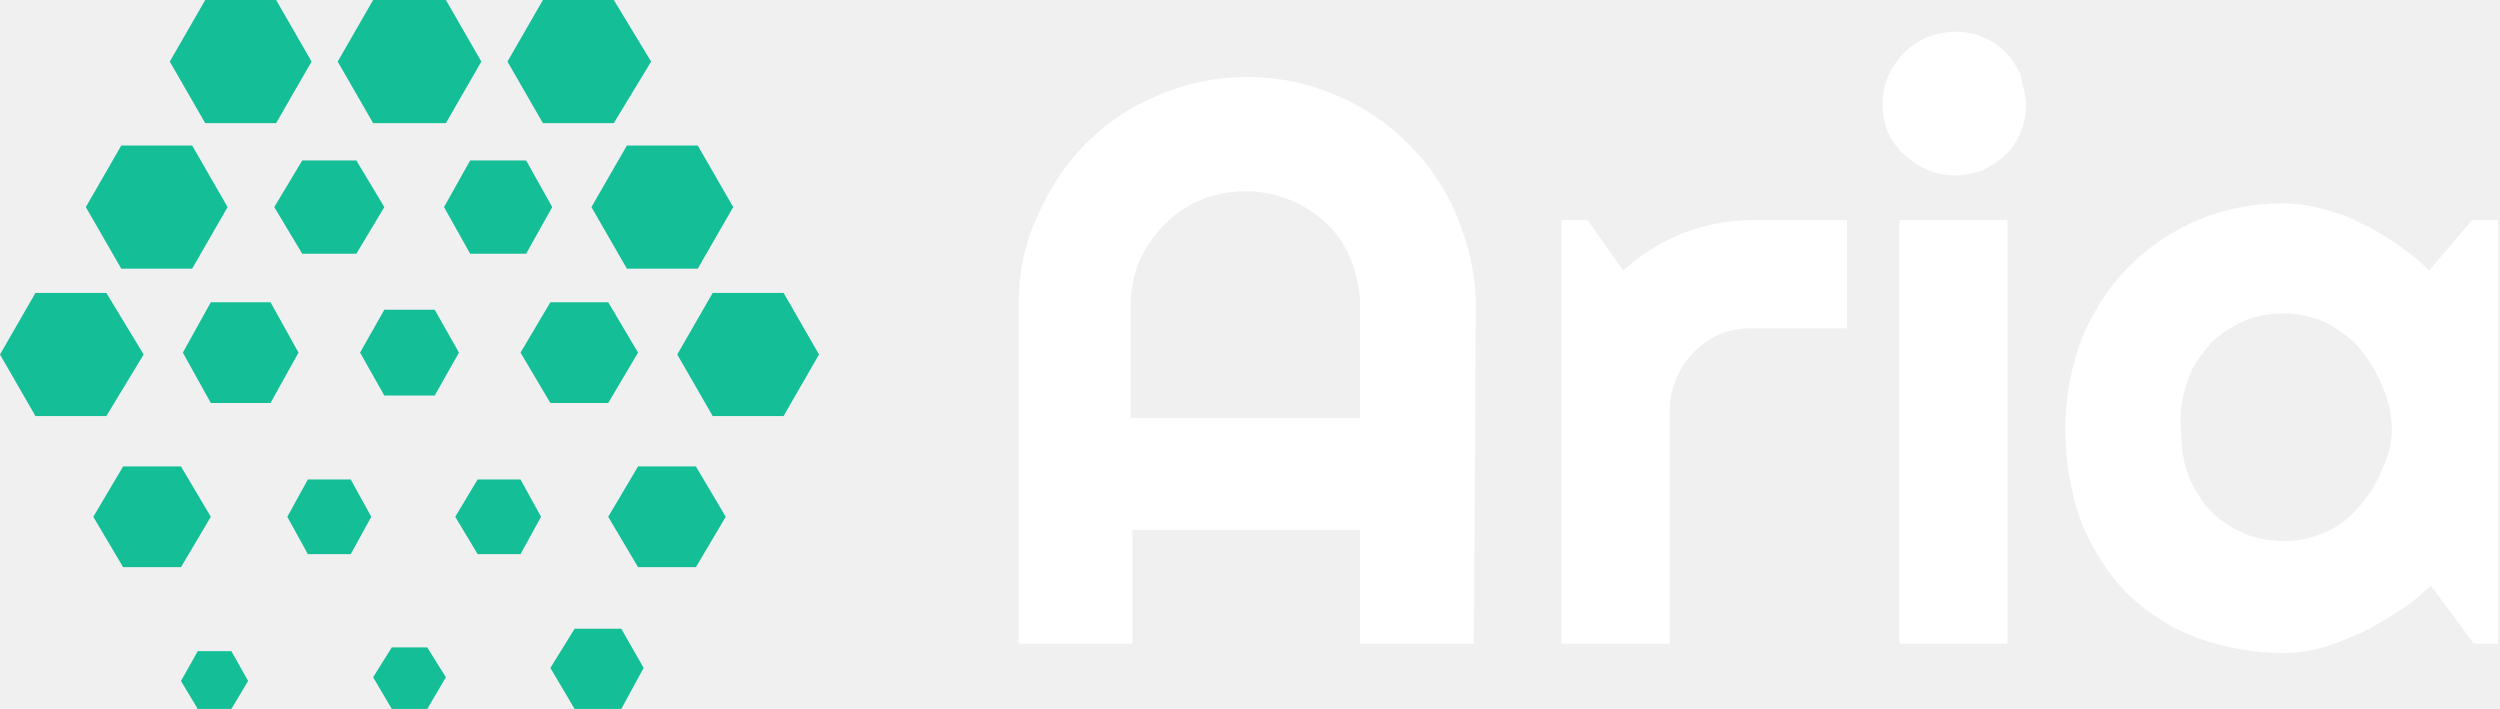
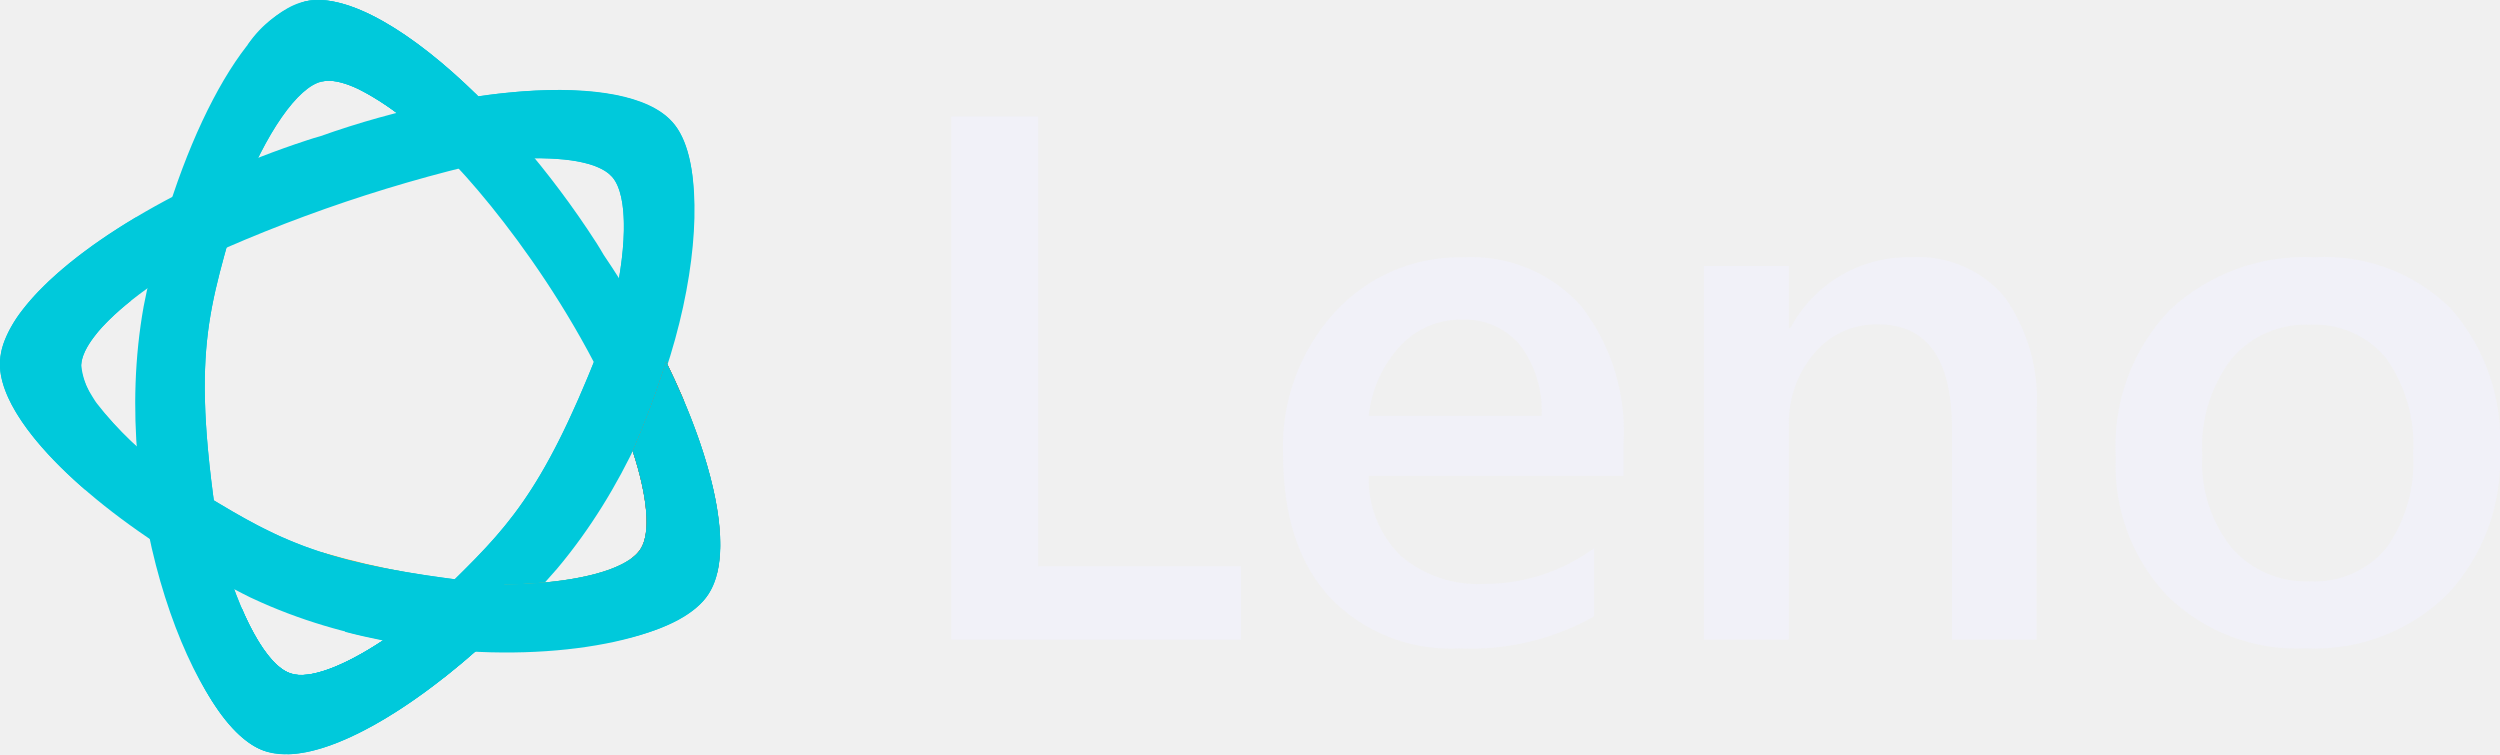
- <svg xmlns="http://www.w3.org/2000/svg" version="1.1" id="Layer_2" x="0px" y="0px" viewBox="0 0 134 38" style="enable-background:new 0 0 134 38;" xml:space="preserve">
-   <style type="text/css">
- 	.st0{fill:#14BF98;}
- 	.st1{fill:#FFFFFF;}
- </style>
-   <polygon class="st0" points="5.7,15.7 1.9,15.7 0,19 1.9,22.3 5.7,22.3 7.7,19 " />
-   <polygon class="st0" points="10.3,7.8 6.5,7.8 4.6,11.1 6.5,14.4 10.3,14.4 12.2,11.1 " />
-   <polygon class="st0" points="14.8,0 11,0 9.1,3.3 11,6.6 14.8,6.6 16.7,3.3 " />
-   <polygon class="st0" points="23.9,0 20,0 18.1,3.3 20,6.6 23.9,6.6 25.8,3.3 " />
-   <polygon class="st0" points="19.1,8.6 16.2,8.6 14.7,11.1 16.2,13.6 19.1,13.6 20.6,11.1 " />
-   <polygon class="st0" points="28.2,8.6 25.2,8.6 23.8,11.1 25.2,13.6 28.2,13.6 29.6,11.1 " />
-   <polygon class="st0" points="18.8,25.7 16.5,25.7 15.4,27.7 16.5,29.7 18.8,29.7 19.9,27.7 " />
-   <polygon class="st0" points="27.9,25.7 25.6,25.7 24.4,27.7 25.6,29.7 27.9,29.7 29,27.7 " />
-   <polygon class="st0" points="22.9,34.7 21,34.7 20,36.3 21,38 22.9,38 23.9,36.3 " />
-   <polygon class="st0" points="32.9,0 29.1,0 27.2,3.3 29.1,6.6 32.9,6.6 34.9,3.3 " />
-   <polygon class="st0" points="14.5,16.2 11.3,16.2 9.8,18.9 11.3,21.6 14.5,21.6 16,18.9 " />
-   <polygon class="st0" points="32.6,16.2 29.5,16.2 27.9,18.9 29.5,21.6 32.6,21.6 34.2,18.9 " />
-   <polygon class="st0" points="23.3,16.6 20.6,16.6 19.3,18.9 20.6,21.2 23.3,21.2 24.6,18.9 " />
-   <polygon class="st0" points="37.4,7.8 33.6,7.8 31.7,11.1 33.6,14.4 37.4,14.4 39.3,11.1 " />
-   <polygon class="st0" points="9.7,25 6.6,25 5,27.7 6.6,30.4 9.7,30.4 11.3,27.7 " />
-   <polygon class="st0" points="12.4,34.9 10.6,34.9 9.7,36.5 10.6,38 12.4,38 13.3,36.5 " />
-   <polygon class="st0" points="42,15.7 38.2,15.7 36.3,19 38.2,22.3 42,22.3 43.9,19 " />
-   <polygon class="st0" points="37.3,25 34.2,25 32.6,27.7 34.2,30.4 37.3,30.4 38.9,27.7 " />
-   <polygon class="st0" points="33.3,33.7 30.8,33.7 29.5,35.8 30.8,38 33.3,38 34.5,35.8 " />
-   <path class="st1" d="M79,34.5h-6.1v-6.1H60.7v6.1h-6.1V16.3c0-1.6,0.3-3.2,1-4.7c0.6-1.4,1.5-2.8,2.6-3.9c1.1-1.1,2.4-2,3.9-2.6  c3-1.3,6.5-1.3,9.5,0c2.9,1.2,5.3,3.6,6.5,6.5c0.6,1.5,1,3.1,1,4.7L79,34.5L79,34.5z M72.9,22.4v-6.1c0-0.8-0.2-1.6-0.5-2.4  c-0.6-1.5-1.8-2.6-3.3-3.2c-1.5-0.6-3.2-0.6-4.7,0c-1.5,0.6-2.6,1.8-3.3,3.2c-0.3,0.7-0.5,1.6-0.5,2.4v6.1H72.9z" />
-   <path class="st1" d="M89.5,34.5h-5.8V11.8h1.4l1.9,2.7c1.9-1.7,4.3-2.7,6.9-2.7H99v5.8h-5.1c-0.6,0-1.2,0.1-1.7,0.3  c-1.6,0.7-2.7,2.3-2.7,4.1L89.5,34.5L89.5,34.5z" />
-   <path class="st1" d="M108.6,5.6c0,0.5-0.1,1-0.3,1.5c-0.2,0.5-0.5,0.9-0.8,1.2c-0.4,0.4-0.8,0.6-1.2,0.8c-1,0.4-2.1,0.4-3,0  c-0.9-0.4-1.7-1.1-2.1-2c-0.4-1-0.4-2,0-3c0.4-0.9,1.1-1.7,2.1-2.1c1-0.4,2.1-0.4,3,0c0.5,0.2,0.9,0.5,1.2,0.8  c0.4,0.4,0.6,0.8,0.8,1.2C108.4,4.6,108.6,5.1,108.6,5.6z M107.6,34.5h-5.8V11.8h5.8V34.5z" />
-   <path class="st1" d="M134,34.5h-1.4l-2.3-3.1c-0.6,0.5-1.1,1-1.8,1.4c-0.6,0.4-1.3,0.8-1.9,1.1c-0.7,0.3-1.4,0.6-2.1,0.8  c-0.7,0.2-1.4,0.3-2.2,0.3c-1.5,0-3.1-0.3-4.5-0.8c-1.4-0.5-2.6-1.3-3.7-2.3c-1.1-1.1-1.9-2.4-2.5-3.8c-0.6-1.6-0.9-3.3-0.9-5.1  c0-1.7,0.3-3.3,0.9-4.9c0.6-1.4,1.4-2.7,2.5-3.8c1.1-1.1,2.3-1.9,3.7-2.5c1.4-0.6,3-0.9,4.5-0.9c0.7,0,1.5,0.1,2.2,0.3  c0.7,0.2,1.4,0.4,2.1,0.8c0.7,0.3,1.3,0.7,1.9,1.1c0.6,0.4,1.2,0.9,1.7,1.4l2.3-2.7h1.4V34.5L134,34.5z M128.2,23  c0-0.8-0.2-1.6-0.5-2.3c-0.3-0.7-0.7-1.4-1.2-2c-0.5-0.6-1.1-1-1.8-1.4c-0.7-0.3-1.5-0.5-2.2-0.5c-0.8,0-1.5,0.1-2.2,0.4  c-0.7,0.3-1.3,0.7-1.8,1.2c-0.5,0.6-1,1.2-1.2,1.9c-0.3,0.8-0.5,1.7-0.4,2.6c0,0.9,0.1,1.8,0.4,2.6c0.3,0.7,0.7,1.4,1.2,1.9  c0.5,0.5,1.1,0.9,1.8,1.2c0.7,0.3,1.5,0.4,2.2,0.4c0.8,0,1.5-0.2,2.2-0.5c0.7-0.3,1.3-0.8,1.8-1.4c0.5-0.6,0.9-1.2,1.2-2  C128,24.5,128.2,23.8,128.2,23z" />
+ <svg xmlns="http://www.w3.org/2000/svg" xmlns:xlink="http://www.w3.org/1999/xlink" id="Layer_2" data-name="Layer 2" viewBox="0 0 125.706 37.931">
+   <defs>
+     <style>.cls-1{fill:#00c9db;}.cls-2{fill:url(#New_Gradient_Swatch_61);}.cls-3{fill:url(#New_Gradient_Swatch_8);}.cls-4{fill:url(#New_Gradient_Swatch_8-2);}.cls-5{fill:url(#New_Gradient_Swatch_16);}.cls-6{fill:url(#New_Gradient_Swatch_16-2);}.cls-7{fill:url(#New_Gradient_Swatch_16-3);}.cls-8{fill:url(#New_Gradient_Swatch_8-3);}.cls-9{fill:url(#New_Gradient_Swatch_16-4);}.cls-10{fill:url(#New_Gradient_Swatch_8-4);}.cls-11{fill:url(#New_Gradient_Swatch_16-5);}.cls-12{fill:url(#New_Gradient_Swatch_8-5);}.cls-13{fill:url(#New_Gradient_Swatch_8-6);}.cls-14{fill:url(#New_Gradient_Swatch_16-6);}.cls-15{fill:url(#New_Gradient_Swatch_8-7);}.cls-16{fill:url(#New_Gradient_Swatch_16-7);}.cls-17{fill:url(#New_Gradient_Swatch_61-2);}.cls-18{fill:url(#New_Gradient_Swatch_61-3);}.cls-19{fill:url(#New_Gradient_Swatch_61-4);}.cls-20{fill:url(#New_Gradient_Swatch_61-5);}.cls-21{fill:url(#New_Gradient_Swatch_8-8);}.cls-22{fill:url(#New_Gradient_Swatch_61-6);}.cls-23{fill:url(#New_Gradient_Swatch_8-9);}.cls-24{fill:url(#New_Gradient_Swatch_61-7);}.cls-25{fill:url(#New_Gradient_Swatch_16-8);}.cls-26{fill:url(#New_Gradient_Swatch_61-8);}.cls-27{fill:url(#New_Gradient_Swatch_16-9);}.cls-28{fill:url(#New_Gradient_Swatch_61-9);}.cls-29{fill:url(#New_Gradient_Swatch_8-10);}.cls-30{fill:url(#New_Gradient_Swatch_16-10);}.cls-31{fill:#f1f1f8;}</style>
+     <linearGradient id="New_Gradient_Swatch_61" x1="3676.932" y1="-3909.195" x2="3670.354" y2="-3908.098" gradientTransform="translate(3745.091 3891.542) rotate(-87.025)" gradientUnits="userSpaceOnUse">
+       <stop offset="0" stop-color="#f0584b" />
+       <stop offset="1" stop-color="#c73f3d" />
+     </linearGradient>
+     <linearGradient id="New_Gradient_Swatch_8" x1="3660.727" y1="-3907.35" x2="3681.381" y2="-3907.35" gradientTransform="translate(3745.091 3891.542) rotate(-87.025)" gradientUnits="userSpaceOnUse">
+       <stop offset="0" stop-color="#fcba39" />
+       <stop offset="1" stop-color="#d96d2d" />
+     </linearGradient>
+     <linearGradient id="New_Gradient_Swatch_8-2" x1="3660.694" y1="-3906.891" x2="3681.381" y2="-3906.891" xlink:href="#New_Gradient_Swatch_8" />
+     <radialGradient id="New_Gradient_Swatch_16" cx="3671.349" cy="-3923.346" r="14.151" gradientTransform="matrix(0.053, -1.035, 1.027, 0.054, 3851.362, 4031.935)" gradientUnits="userSpaceOnUse">
+       <stop offset="0" stop-color="#f9b314" />
+       <stop offset="1" stop-color="#ec5222" />
+     </radialGradient>
+     <radialGradient id="New_Gradient_Swatch_16-2" cx="3671.352" cy="-3923.353" r="14.157" xlink:href="#New_Gradient_Swatch_16" />
+     <radialGradient id="New_Gradient_Swatch_16-3" cx="3671.353" cy="-3923.35" r="14.154" xlink:href="#New_Gradient_Swatch_16" />
+     <linearGradient id="New_Gradient_Swatch_8-3" x1="3660.556" y1="-3906.967" x2="3681.461" y2="-3906.967" xlink:href="#New_Gradient_Swatch_8" />
+     <radialGradient id="New_Gradient_Swatch_16-4" cx="3671.354" cy="-3923.333" r="14.138" xlink:href="#New_Gradient_Swatch_16" />
+     <linearGradient id="New_Gradient_Swatch_8-4" x1="3660.546" y1="-3908.7" x2="3681.466" y2="-3908.7" xlink:href="#New_Gradient_Swatch_8" />
+     <radialGradient id="New_Gradient_Swatch_16-5" cx="3671.353" cy="-3923.38" r="14.181" xlink:href="#New_Gradient_Swatch_16" />
+     <linearGradient id="New_Gradient_Swatch_8-5" x1="3660.549" y1="-3914.647" x2="3681.465" y2="-3914.647" xlink:href="#New_Gradient_Swatch_8" />
+     <linearGradient id="New_Gradient_Swatch_8-6" x1="3660.588" y1="-3908.862" x2="3681.339" y2="-3908.862" xlink:href="#New_Gradient_Swatch_8" />
+     <radialGradient id="New_Gradient_Swatch_16-6" cx="3671.305" cy="-3923.236" r="14.037" xlink:href="#New_Gradient_Swatch_16" />
+     <linearGradient id="New_Gradient_Swatch_8-7" x1="3660.554" y1="-3907.594" x2="3681.463" y2="-3907.594" xlink:href="#New_Gradient_Swatch_8" />
+     <radialGradient id="New_Gradient_Swatch_16-7" cx="3671.354" cy="-3923.363" r="14.166" xlink:href="#New_Gradient_Swatch_16" />
+     <linearGradient id="New_Gradient_Swatch_61-2" x1="3677.207" y1="-3907.439" x2="3670.665" y2="-3906.349" xlink:href="#New_Gradient_Swatch_61" />
+     <linearGradient id="New_Gradient_Swatch_61-3" x1="3677.176" y1="-3907.723" x2="3670.603" y2="-3906.628" xlink:href="#New_Gradient_Swatch_61" />
+     <linearGradient id="New_Gradient_Swatch_61-4" x1="3676.648" y1="-3910.847" x2="3670.075" y2="-3909.751" xlink:href="#New_Gradient_Swatch_61" />
+     <linearGradient id="New_Gradient_Swatch_61-5" x1="3676.832" y1="-3910.611" x2="3670.173" y2="-3909.501" xlink:href="#New_Gradient_Swatch_61" />
+     <linearGradient id="New_Gradient_Swatch_8-8" x1="3660.538" y1="-3907.321" x2="3681.471" y2="-3907.321" xlink:href="#New_Gradient_Swatch_8" />
+     <linearGradient id="New_Gradient_Swatch_61-6" x1="3677.17" y1="-3907.74" x2="3670.604" y2="-3906.646" xlink:href="#New_Gradient_Swatch_61" />
+     <linearGradient id="New_Gradient_Swatch_8-9" x1="3659.879" y1="-3906.883" x2="3681.853" y2="-3906.883" xlink:href="#New_Gradient_Swatch_8" />
+     <linearGradient id="New_Gradient_Swatch_61-7" x1="3677.399" y1="-3907.485" x2="3670.484" y2="-3906.333" xlink:href="#New_Gradient_Swatch_61" />
+     <radialGradient id="New_Gradient_Swatch_16-8" cx="3671.352" cy="-3923.359" r="14.163" xlink:href="#New_Gradient_Swatch_16" />
+     <linearGradient id="New_Gradient_Swatch_61-8" x1="3677.189" y1="-3907.642" x2="3670.617" y2="-3906.547" xlink:href="#New_Gradient_Swatch_61" />
+     <radialGradient id="New_Gradient_Swatch_16-9" cx="3671.36" cy="-3923.593" r="14.37" xlink:href="#New_Gradient_Swatch_16" />
+     <linearGradient id="New_Gradient_Swatch_61-9" x1="3677.201" y1="-3907.437" x2="3670.669" y2="-3906.349" xlink:href="#New_Gradient_Swatch_61" />
+     <linearGradient id="New_Gradient_Swatch_8-10" x1="3660.546" y1="-3907.86" x2="3681.466" y2="-3907.86" xlink:href="#New_Gradient_Swatch_8" />
+     <radialGradient id="New_Gradient_Swatch_16-10" cx="3671.351" cy="-3923.358" r="14.161" xlink:href="#New_Gradient_Swatch_16" />
+   </defs>
+   <path class="cls-1" d="M30.359,12.894C30.245,12.7,30.127,12.5,30,12.3,25.286,4.982,18.7-.609,15.36.138A5.518,5.518,0,0,0,12.451,2.33,9.888,9.888,0,0,1,18.122,4.6a15.95,15.95,0,0,1,3.55,2.593c1.575,1.263,6.809,7.237,9.71,14.352,1.115,2.868,1.434,5.194.832,6.13l-0.02.03c-0.651,1.012-3.216,1.7-6.655,1.756a17.031,17.031,0,0,1-1.2,3.26c5.486,0.2,10.016-.769,11.294-2.792C37.42,27.2,34.968,19.681,30.359,12.894Z" transform="translate(0 -0.071)" />
+   <path class="cls-2" d="M34.385,20.214q-0.409-.965-0.9-1.958a44.752,44.752,0,0,1-1.676,4.492c0.755,2.3.917,4.124,0.4,4.925l-0.02.03a1.888,1.888,0,0,1-.535.513C32.949,27.537,35.423,26.335,34.385,20.214Z" transform="translate(0 -0.071)" />
+   <path class="cls-1" d="M30.755,8.94L30.78,8.968c0.83,0.927.791,3.761-.132,7.3-3.558,9.417-5.384,10.522-9.5,14.622-2.807,2.263-5.336,3.437-6.508,3.053L14.6,33.929c-0.786-.257-1.658-1.444-2.435-3.251A39.614,39.614,0,0,1,8.2,29.334c1.255,4.521,3.141,7.874,5.157,8.514,3.021,1.018,9.4-3.13,14.653-9.179C34.667,20.753,36.327,8.954,33.8,6.2c-1.629-1.776-6.29-2.041-11.74-.937a43.824,43.824,0,0,1,3.872,2.8C28.335,7.918,30.121,8.232,30.755,8.94Z" transform="translate(0 -0.071)" />
+   <path class="cls-3" d="M33.943,19.213l-0.028-.06c0,0.009.008,0.02,0.013,0.03Z" transform="translate(0 -0.071)" />
+   <path class="cls-4" d="M34.347,20.13L34.333,20.1l0.012,0.027Z" transform="translate(0 -0.071)" />
+   <path class="cls-5" d="M34.333,20.1c-0.1-.239-0.208-0.479-0.317-0.721,0.063,0.14.123,0.278,0.184,0.417C34.243,19.894,34.29,20,34.333,20.1Z" transform="translate(0 -0.071)" />
+   <path class="cls-6" d="M34.386,20.225c1.49,3.541,2.114,6.7,1.637,8.688,0.01-.008.022-0.015,0.03-0.023,0.486-1.972-.177-5.142-1.669-8.67v0.005Z" transform="translate(0 -0.071)" />
+   <path class="cls-7" d="M33.489,18.256c0.148,0.3.289,0.6,0.427,0.9C33.778,18.856,33.637,18.557,33.489,18.256Z" transform="translate(0 -0.071)" />
+   <path class="cls-8" d="M34.345,20.124L34.333,20.1c-0.043-.1-0.09-0.2-0.133-0.3C34.248,19.9,34.3,20.015,34.345,20.124Z" transform="translate(0 -0.071)" />
+   <path class="cls-9" d="M34.345,20.124L34.333,20.1c-0.043-.1-0.09-0.2-0.133-0.3C34.248,19.9,34.3,20.015,34.345,20.124Z" transform="translate(0 -0.071)" />
+   <path class="cls-10" d="M32.066,27.867a1.279,1.279,0,0,0,.128-0.164A1.37,1.37,0,0,1,32.066,27.867Z" transform="translate(0 -0.071)" />
+   <path class="cls-11" d="M32.066,27.867a1.279,1.279,0,0,0,.128-0.164A1.37,1.37,0,0,1,32.066,27.867Z" transform="translate(0 -0.071)" />
+   <path class="cls-12" d="M34.386,20.225c1.033,6.111-1.438,7.313-2.727,7.991l0.013-.011c-1.111.762-3.5,1.245-6.507,1.259a44.4,44.4,0,0,1-8.99-1.623,9.052,9.052,0,0,0,.177,1.357c0.037,0.175.08,0.348,0.126,0.519,8.243,2.233,17.182,1.176,19.545-.8C36.5,26.928,35.876,23.766,34.386,20.225Z" transform="translate(0 -0.071)" />
+   <path class="cls-13" d="M31.914,28.017c0.031-.028.061-0.056,0.089-0.083C31.975,27.961,31.945,27.989,31.914,28.017Z" transform="translate(0 -0.071)" />
+   <path class="cls-14" d="M31.914,28.017c0.031-.028.061-0.056,0.089-0.083C31.975,27.961,31.945,27.989,31.914,28.017Z" transform="translate(0 -0.071)" />
+   <path class="cls-15" d="M33.915,19.154c-0.138-.3-0.279-0.6-0.427-0.9q0.229,0.466.44,0.927C33.923,19.173,33.92,19.163,33.915,19.154Z" transform="translate(0 -0.071)" />
+   <path class="cls-16" d="M33.915,19.154c-0.138-.3-0.279-0.6-0.427-0.9q0.229,0.466.44,0.927C33.923,19.173,33.92,19.163,33.915,19.154Z" transform="translate(0 -0.071)" />
+   <path class="cls-17" d="M34.385,20.219v0c-0.012-.029-0.026-0.056-0.037-0.085l0,0.007Z" transform="translate(0 -0.071)" />
+   <path class="cls-18" d="M34.016,19.376l-0.073-.163c0.014,0.029.025,0.057,0.038,0.086Z" transform="translate(0 -0.071)" />
+   <path class="cls-19" d="M31.673,28.2a2.342,2.342,0,0,0,.241-0.188A2.469,2.469,0,0,1,31.673,28.2Z" transform="translate(0 -0.071)" />
+   <path class="cls-20" d="M32,27.934c0.023-.023.044-0.045,0.063-0.067C32.046,27.889,32.025,27.912,32,27.934Z" transform="translate(0 -0.071)" />
+   <path class="cls-21" d="M33.981,19.3c-0.013-.028-0.024-0.057-0.038-0.086l-0.014-.03C33.947,19.222,33.963,19.26,33.981,19.3Z" transform="translate(0 -0.071)" />
+   <path class="cls-22" d="M33.981,19.3c-0.013-.028-0.024-0.057-0.038-0.086l-0.014-.03C33.947,19.222,33.963,19.26,33.981,19.3Z" transform="translate(0 -0.071)" />
+   <path class="cls-23" d="M34.349,20.137l0-.007,0-.005Z" transform="translate(0 -0.071)" />
+   <path class="cls-24" d="M34.349,20.137l0-.007,0-.005Z" transform="translate(0 -0.071)" />
+   <path class="cls-25" d="M34.2,19.794c-0.061-.139-0.121-0.277-0.184-0.417L33.981,19.3C34.056,19.465,34.127,19.629,34.2,19.794Z" transform="translate(0 -0.071)" />
+   <path class="cls-26" d="M34.2,19.794c-0.061-.139-0.121-0.277-0.184-0.417L33.981,19.3C34.056,19.465,34.127,19.629,34.2,19.794Z" transform="translate(0 -0.071)" />
+   <path class="cls-27" d="M34.386,20.225V20.219l-0.036-.083C34.362,20.166,34.373,20.195,34.386,20.225Z" transform="translate(0 -0.071)" />
+   <path class="cls-28" d="M34.386,20.225V20.219l-0.036-.083C34.362,20.166,34.373,20.195,34.386,20.225Z" transform="translate(0 -0.071)" />
+   <path class="cls-29" d="M34.386,20.225c-0.013-.03-0.024-0.059-0.037-0.088l0-.012c-0.047-.109-0.1-0.22-0.145-0.331-0.072-.165-0.144-0.329-0.219-0.495-0.018-.039-0.034-0.077-0.052-0.116q-0.212-.46-0.44-0.927a44.752,44.752,0,0,1-1.676,4.492c0.755,2.3.917,4.124,0.4,4.925l-0.02.03a1.279,1.279,0,0,1-.128.164c-0.02.022-.041,0.045-0.063,0.067s-0.058.055-.089,0.083a2.342,2.342,0,0,1-.241.188l-0.013.011C32.948,27.537,35.419,26.336,34.386,20.225Z" transform="translate(0 -0.071)" />
+   <path class="cls-30" d="M34.386,20.225c-0.013-.03-0.024-0.059-0.037-0.088l0-.012c-0.047-.109-0.1-0.22-0.145-0.331-0.072-.165-0.144-0.329-0.219-0.495-0.018-.039-0.034-0.077-0.052-0.116q-0.212-.46-0.44-0.927a44.752,44.752,0,0,1-1.676,4.492c0.755,2.3.917,4.124,0.4,4.925l-0.02.03a1.279,1.279,0,0,1-.128.164c-0.02.022-.041,0.045-0.063,0.067s-0.058.055-.089,0.083a2.342,2.342,0,0,1-.241.188l-0.013.011C32.948,27.537,35.419,26.336,34.386,20.225Z" transform="translate(0 -0.071)" />
+   <path class="cls-1" d="M33.984,19.306l0-.007c-0.018-.039-0.034-0.077-0.052-0.116l-0.009-.019c-0.138-.3-0.281-0.6-0.431-0.908a44.752,44.752,0,0,1-1.676,4.492c0.755,2.3.917,4.124,0.4,4.925l-0.02.03a1.279,1.279,0,0,1-.128.164c-0.019.022-.039,0.042-0.061,0.064s-0.051.048-.077,0.073l-0.014.013a2.536,2.536,0,0,1-.237.185l-0.006,0c-0.059.04-.124,0.08-0.191,0.12l-0.051.029c-0.065.037-.133,0.072-0.2,0.107l-0.07.034c-0.071.034-.144,0.067-0.221,0.1l-0.078.031c-0.08.032-.161,0.064-0.246,0.1l-0.009,0c-0.166.06-.346,0.115-0.533,0.168-0.058.016-.115,0.034-0.175,0.049l-0.2.049-0.24.057-0.182.038c-0.1.02-.2,0.04-0.3,0.059l-0.156.028q-0.193.033-.394,0.062l-0.088.014a22.107,22.107,0,0,1-2.348.2h0q-0.32.011-.653,0.014,0.626-.743,1.237-1.528A36.656,36.656,0,0,0,33.352,9.982c0.53,0.158,1.047.33,1.537,0.526,0.029-1.936-.315-3.459-1.088-4.31-1.162-1.323-3.982-1.8-7.541-1.533l-0.106.009c-0.206.016-.414,0.035-0.626,0.056l-0.178.018c-0.207.022-.415,0.046-0.626,0.073l-0.143.017q-0.376.05-.76,0.108L23.6,4.983q-0.273.044-.549,0.092l-0.32.058-0.465.089-0.21.04,0,0a44.157,44.157,0,0,0-5.954,1.659c-0.217.061-.435,0.124-0.657,0.2-6.3,2.06-11.906,5.446-14.264,8.468l-0.018.023a6.117,6.117,0,0,0-.984,1.728l-0.006.018a3.565,3.565,0,0,0-.108.392l0,0.02A2.862,2.862,0,0,0,0,18.221c-0.106,1.771,1.569,4.134,4.3,6.492A7.332,7.332,0,0,1,4.212,23.6a42.743,42.743,0,0,0,8.716,4.924,29.547,29.547,0,0,0,3.549,1.193v0.005c0.156,0.042.313,0.081,0.469,0.121,0.057,0.014.115,0.029,0.172,0.044-0.214-.053-0.428-0.108-0.641-0.165a9.02,9.02,0,0,0,.887,2.12c0.632,0.166,1.264.309,1.9,0.434-2.017,1.334-3.723,1.964-4.624,1.669L14.6,33.929c-0.786-.257-1.658-1.444-2.435-3.251-1.192-.336-2.33-0.717-3.4-1.128l-0.547-.169c1.243,4.454,3.1,7.761,5.086,8.444,1.9,0.566,5.4-1.553,9.022-5.1,6.387,0.629,12.046-.721,13.3-2.8a3.588,3.588,0,0,0,.394-1.014c-0.08.067-.169,0.132-0.263,0.2,0.094-.064.183-0.13,0.263-0.2h0l0.03-.023C36.581,26.749,35.756,23.2,33.984,19.306ZM34.9,29.579c0.114-.052.224-0.1,0.328-0.158a8.168,8.168,0,0,1-.858.375c0.113-.042.222-0.086,0.327-0.131C34.77,29.636,34.838,29.608,34.9,29.579Zm-1.268.466,0.166-.053q0.189-.059.367-0.122-0.506.179-1.1,0.333Q33.365,30.127,33.636,30.045Zm-0.73.2L33,30.22c-0.205.053-.42,0.1-0.639,0.151l0.046-.01C32.576,30.323,32.744,30.284,32.906,30.244Zm-0.673.155c-0.485.1-1,.191-1.545,0.267l0.1-.013C31.294,30.579,31.778,30.494,32.233,30.4Zm-2.335.368q0.39-.044.763-0.1-0.381.054-.779,0.1Zm-0.028,0c-0.569.063-1.164,0.112-1.778,0.145C28.707,30.882,29.3,30.833,29.871,30.771ZM8.692,24a17.888,17.888,0,0,1-3.836-3.663C4.8,20.258,4.746,20.18,4.7,20.1c-0.014-.02-0.026-0.04-0.039-0.061a4.973,4.973,0,0,1-.344-0.623c-0.02-.044-0.04-0.087-0.057-0.129s-0.033-.085-0.048-0.128-0.032-.094-0.046-0.14-0.021-.074-0.03-0.11c-0.013-.052-0.022-0.1-0.03-0.152,0-.029-0.01-0.058-0.013-0.086a1.39,1.39,0,0,1-.008-0.222V18.416a1.388,1.388,0,0,1,.026-0.194c0-.021.009-0.042,0.014-0.063,0.011-.049.026-0.1,0.042-0.148,0.007-.023.014-0.045,0.023-0.068,0.025-.068.053-0.138,0.086-0.208,0.009-.019.02-0.039,0.03-0.059,0.027-.053.055-0.108,0.087-0.163,0.019-.033.039-0.066,0.059-0.1s0.055-.088.085-0.132,0.047-.072.073-0.109,0.075-.1.114-0.154,0.1-.13.155-0.2l0.081-.1c0.044-.051.09-0.1,0.137-0.156l0.07-.076C5.343,16.3,5.541,16.1,5.758,15.9l0.024-.022c0.078-.072.158-0.144,0.241-0.217l0,0q0.256-.225.543-0.454h0A21.627,21.627,0,0,1,8.4,13.9,75.6,75.6,0,0,1,24.665,8.163c0.438-.05.859-0.084,1.265-0.107h0a15.172,15.172,0,0,1,2.412.032h0.009c0.114,0.011.224,0.025,0.332,0.04l0.01,0a6.679,6.679,0,0,1,.881.18l0.01,0c0.06,0.018.117,0.037,0.174,0.056,0.036,0.011.072,0.023,0.106,0.035L30,8.456c0.04,0.016.079,0.033,0.117,0.05s0.075,0.035.111,0.054,0.078,0.041.115,0.062,0.06,0.035.089,0.053,0.077,0.053.113,0.08c0.021,0.016.043,0.031,0.063,0.047a1.394,1.394,0,0,1,.146.139L30.78,8.968a1.34,1.34,0,0,1,.154.211v0a2.074,2.074,0,0,1,.129.257c0.518,1.226.384,3.761-.416,6.827-3.021,8-4.795,10-7.782,12.933C14.946,28.181,13.274,26.7,8.692,24ZM21.366,30.67c-1.031-.129-2.073-0.3-3.113-0.526q0.452,0.1.905,0.181L19.3,30.352q1.034,0.189,2.061.317h0Zm-4.2-.776q0.487,0.121.976,0.227l0.076,0.015Q17.686,30.023,17.161,29.893Zm6.908,1.018h0q1.035,0.056,2.03.056h0.027q0.977,0,1.9-.05A37.182,37.182,0,0,1,24.069,30.912Zm11.247-1.536,0.088-.048c0.071-.04.138-0.079,0.2-0.12l0.04-.026Q35.492,29.281,35.316,29.375Z" transform="translate(0 -0.071)" />
+   <path class="cls-1" d="M33.489,18.256a44.752,44.752,0,0,1-1.676,4.492c0.755,2.3.917,4.124,0.4,4.925l-0.02.03c-0.674,1.048-3.4,1.746-7.029,1.761C17.477,28.671,14.816,27.6,11.7,25.792c-0.728-.423-1.485-0.885-2.334-1.393L8.692,24a20.2,20.2,0,0,1-3.351-3.039h0a4.213,4.213,0,0,1-1.259-2.507V18.416c0.043-.832.955-1.987,2.485-3.211A40.5,40.5,0,0,1,6.831,11C2.823,13.389.1,16.094,0,18.221c-0.158,2.627,3.6,6.552,8.9,9.836l0.014,0.009q0.406,0.251.824,0.5l0.086,0.051q0.43,0.252.87,0.5l0.036,0.019q0.4,0.222.807,0.436l0.19,0.1c0.287,0.15.575,0.3,0.867,0.443l0.113,0.051h0C22,34.522,33.8,32.827,35.63,29.927,36.953,27.908,35.957,23.275,33.489,18.256Z" transform="translate(0 -0.071)" />
+   <path class="cls-1" d="M14.638,33.94L14.6,33.929c-1.18-.386-2.552-2.859-3.507-6.387-1.59-9.947-.558-11.824.976-17.45,1.308-3.374,2.916-5.665,4.121-5.925l0.036-.006c0.808-.174,2.152.415,3.72,1.587a40.056,40.056,0,0,1,4.1-.833C20.72,1.631,17.423-.323,15.36.138c-3.121.642-6.585,7.448-8.136,15.335C5.39,25.681,9.885,36.8,13.361,37.848c2.3,0.692,6.46-1.4,10.633-5.1a43.64,43.64,0,0,1-4.74-.469C17.241,33.607,15.538,34.235,14.638,33.94Z" transform="translate(0 -0.071)" />
+   <path class="cls-1" d="M15.42,0.129c-2.691.653-5.478,7.386-6.585,15.258C7.6,25.181,11.586,36,14.465,37.994c2.385-.045,5.958-2.081,9.528-5.249a43.64,43.64,0,0,1-4.74-.469c-2.012,1.332-3.715,1.96-4.615,1.665L14.6,33.929c-1.18-.386-2.552-2.859-3.507-6.387-1.59-9.947-.558-11.824.976-17.45,1.308-3.374,2.916-5.665,4.121-5.925l0.036-.006c0.808-.174,2.152.415,3.72,1.587,1.2-.307,2.374-0.552,3.508-0.737l0.557-.129C20.728,1.649,17.48-.282,15.42.129Z" transform="translate(0 -0.071)" />
+   <path class="cls-1" d="M22.348,34.123c0.545-.432,1.1-0.891,1.646-1.379a43.64,43.64,0,0,1-4.74-.469c-2.012,1.332-3.715,1.96-4.615,1.665L14.6,33.929a1.884,1.884,0,0,1-.63-0.387C14.957,34.621,16.75,36.718,22.348,34.123Z" transform="translate(0 -0.071)" />
+   <path class="cls-1" d="M24.015,4.882L24,4.866a6.918,6.918,0,0,0-6.043-1.315,8.226,8.226,0,0,0-1.906.661c0.048-.016.1-0.034,0.143-0.045l0.036-.006c0.808-.174,2.152.415,3.72,1.587,1.2-.307,2.374-0.552,3.508-0.737Z" transform="translate(0 -0.071)" />
+   <path class="cls-31" d="M62.4,32.232H47.833V5.926H52.2V28.545H62.4v3.687Z" transform="translate(0 -0.071)" />
+   <path class="cls-31" d="M81.624,24h-12.8a5.413,5.413,0,0,0,1.605,4.017,5.972,5.972,0,0,0,4.21,1.413,9.284,9.284,0,0,0,5.522-1.8v3.43a12.615,12.615,0,0,1-6.788,1.614,8.4,8.4,0,0,1-6.5-2.559q-2.357-2.559-2.357-7.2a10.009,10.009,0,0,1,2.6-7.145,8.491,8.491,0,0,1,6.448-2.761,7.4,7.4,0,0,1,5.962,2.477,10.282,10.282,0,0,1,2.11,6.879V24Zm-4.109-3.009a5.484,5.484,0,0,0-1.082-3.568A3.616,3.616,0,0,0,73.5,16.144a4.13,4.13,0,0,0-3.109,1.339,6.118,6.118,0,0,0-1.568,3.5h8.7Z" transform="translate(0 -0.071)" />
+   <path class="cls-31" d="M102.408,32.232H98.152V21.647q0-5.265-3.724-5.265a4.066,4.066,0,0,0-3.21,1.458,5.41,5.41,0,0,0-1.266,3.678V32.232H85.678V13.447h4.274v3.119h0.073a6.7,6.7,0,0,1,6.09-3.559A5.672,5.672,0,0,1,100.794,15a8.938,8.938,0,0,1,1.614,5.751V32.232Z" transform="translate(0 -0.071)" />
+   <path class="cls-31" d="M115.928,32.672a9.311,9.311,0,0,1-6.943-2.632,9.509,9.509,0,0,1-2.6-6.98,9.9,9.9,0,0,1,2.706-7.393,9.95,9.95,0,0,1,7.292-2.66,9.012,9.012,0,0,1,6.861,2.587,9.992,9.992,0,0,1,2.458,7.173,9.845,9.845,0,0,1-2.651,7.2A9.522,9.522,0,0,1,115.928,32.672Zm0.2-16.272a4.858,4.858,0,0,0-3.944,1.743,7.3,7.3,0,0,0-1.449,4.806A6.873,6.873,0,0,0,112.2,27.6a4.929,4.929,0,0,0,3.926,1.7,4.677,4.677,0,0,0,3.862-1.669,7.389,7.389,0,0,0,1.348-4.751,7.5,7.5,0,0,0-1.348-4.788A4.655,4.655,0,0,0,116.13,16.4Z" transform="translate(0 -0.071)" />
</svg>
